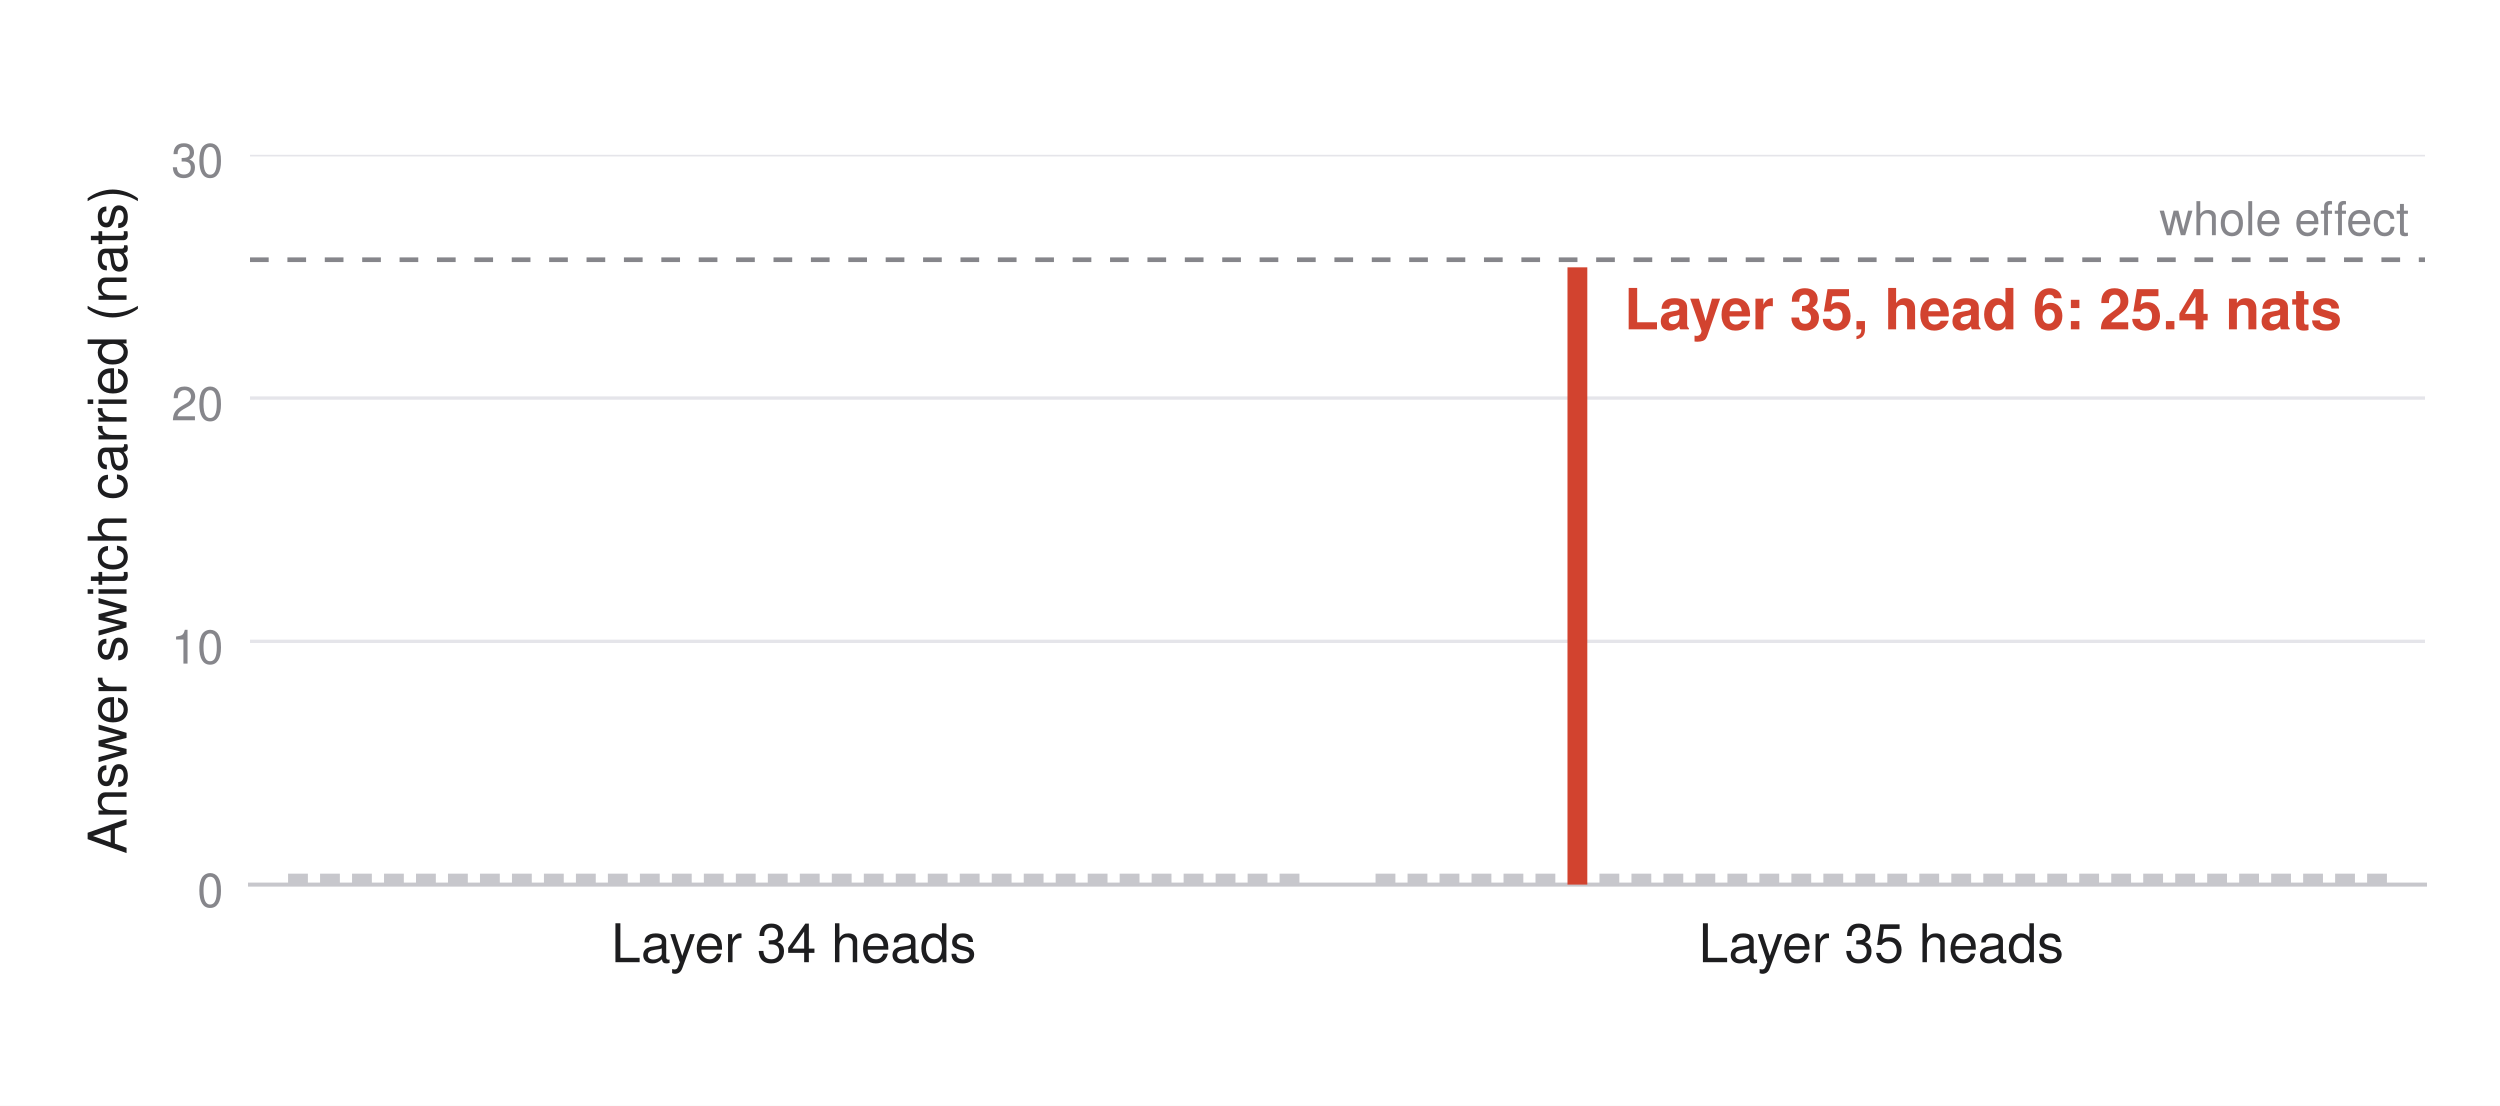
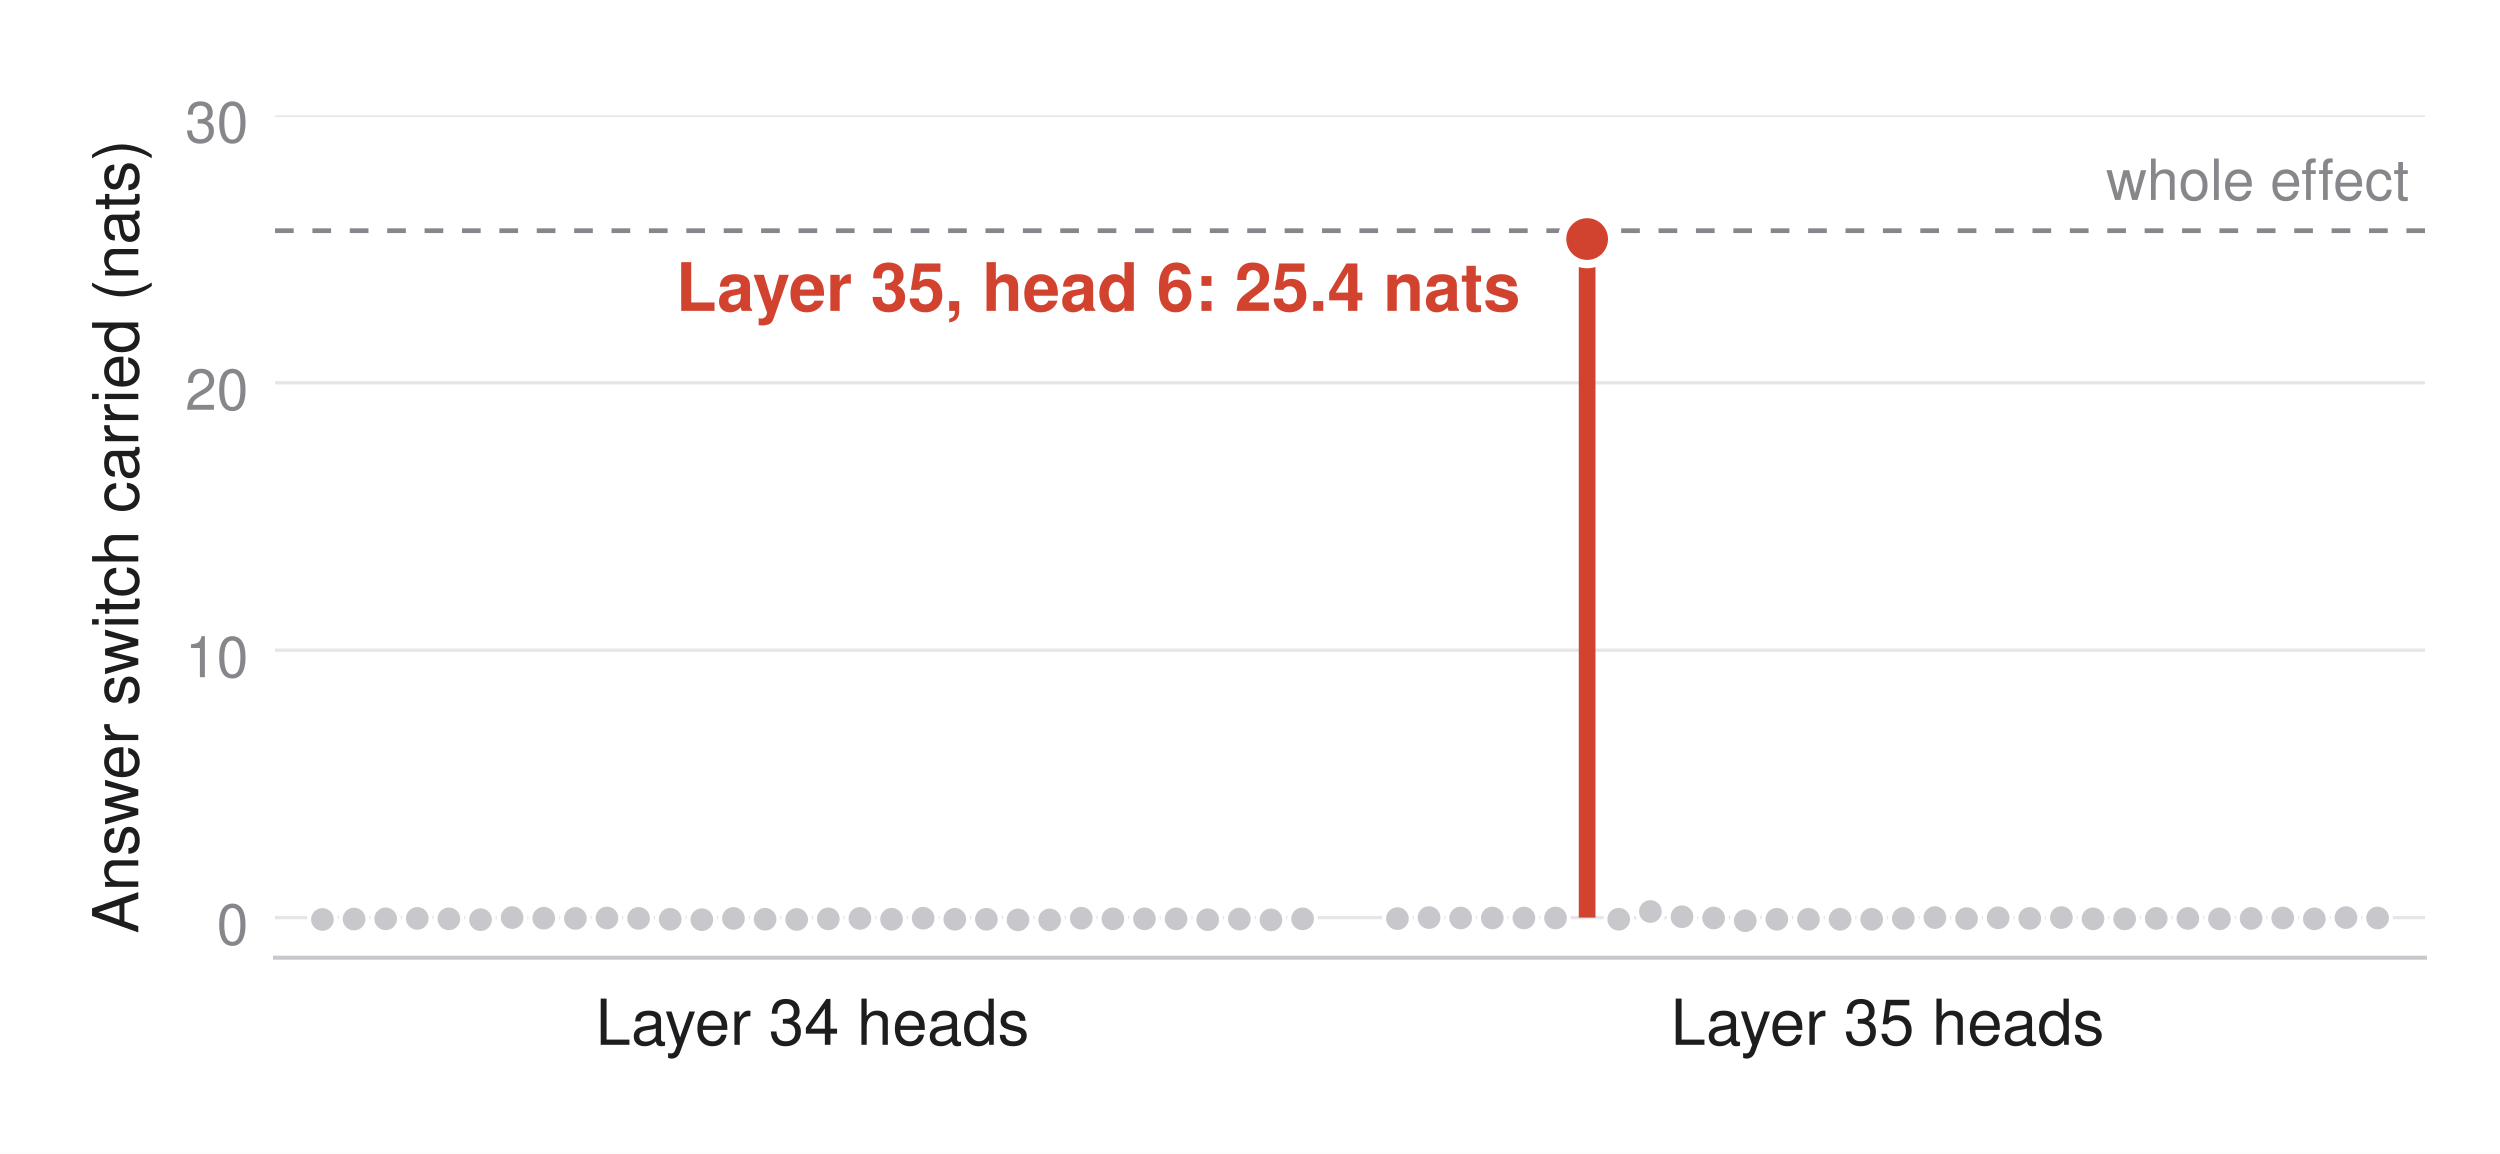
- <svg xmlns="http://www.w3.org/2000/svg" width="748.8pt" height="331.2pt" viewBox="0 0 748.8 331.2" version="1.1">
+ <svg xmlns="http://www.w3.org/2000/svg" xmlns:xlink="http://www.w3.org/1999/xlink" width="748.8pt" height="345.6pt" viewBox="0 0 748.8 345.6" version="1.1">
  <defs>
    <style type="text/css">*{stroke-linejoin: round; stroke-linecap: butt}</style>
  </defs>
  <g id="figure_1">
    <g id="patch_1">
-       <path d="M 0 331.2  L 748.8 331.2  L 748.8 0  L 0 0  z " style="fill: #ffffff" />
+       <path d="M 0 345.6  L 748.8 345.6  L 748.8 0  L 0 0  z " style="fill: #ffffff" />
    </g>
    <g id="axes_1">
      <g id="patch_2">
-         <path d="M 74.88 264.96  L 726.336 264.96  L 726.336 46.368  L 74.88 46.368  z " style="fill: #ffffff" />
+         <path d="M 82.368 286.848  L 726.336 286.848  L 726.336 34.56  L 82.368 34.56  z " style="fill: #ffffff" />
      </g>
      <g id="matplotlib.axis_1">
        <g id="xtick_1">
          <g id="line2d_1" />
          <g id="text_1">
-             <text style="font-size: 16px; font-family: 'Helvetica Neue', 'Helvetica', 'Arial', 'DejaVu Sans'; text-anchor: middle; fill: #1d1d1f" x="237.744" y="288.192" transform="rotate(-0 237.744 288.192)">Layer 34 heads</text>
+             <text style="font-size: 19px; font-family: 'Helvetica Neue', 'Helvetica', 'Arial', 'DejaVu Sans'; text-anchor: middle; fill: #1d1d1f" x="243.36" y="312.936" transform="rotate(-0 243.36 312.936)">Layer 34 heads</text>
          </g>
        </g>
        <g id="xtick_2">
          <g id="line2d_2" />
          <g id="text_2">
-             <text style="font-size: 16px; font-family: 'Helvetica Neue', 'Helvetica', 'Arial', 'DejaVu Sans'; text-anchor: middle; fill: #1d1d1f" x="563.472" y="288.192" transform="rotate(-0 563.472 288.192)">Layer 35 heads</text>
+             <text style="font-size: 19px; font-family: 'Helvetica Neue', 'Helvetica', 'Arial', 'DejaVu Sans'; text-anchor: middle; fill: #1d1d1f" x="565.344" y="312.936" transform="rotate(-0 565.344 312.936)">Layer 35 heads</text>
          </g>
        </g>
      </g>
      <g id="matplotlib.axis_2">
        <g id="ytick_1">
          <g id="line2d_3">
-             <path d="M 74.88 264.96  L 726.336 264.96  " clip-path="url(#p978ae9f4e5)" style="fill: none; stroke: #e5e5ea; stroke-linecap: square" />
+             <path d="M 82.368 274.834  L 726.336 274.834  " clip-path="url(#p1aca2ccb68)" style="fill: none; stroke: #e5e5ea; stroke-linecap: square" />
          </g>
          <g id="line2d_4" />
          <g id="text_3">
-             <text style="font-size: 14px; font-family: 'Helvetica Neue', 'Helvetica', 'Arial', 'DejaVu Sans'; text-anchor: end; fill: #86868b" x="66.88" y="271.624" transform="rotate(-0 66.88 271.624)">0</text>
+             <text style="font-size: 17px; font-family: 'Helvetica Neue', 'Helvetica', 'Arial', 'DejaVu Sans'; text-anchor: end; fill: #86868b" x="74.368" y="282.926" transform="rotate(-0 74.368 282.9263)">0</text>
          </g>
        </g>
        <g id="ytick_2">
          <g id="line2d_5">
-             <path d="M 74.88 192.096  L 726.336 192.096  " clip-path="url(#p978ae9f4e5)" style="fill: none; stroke: #e5e5ea; stroke-linecap: square" />
+             <path d="M 82.368 194.743  L 726.336 194.743  " clip-path="url(#p1aca2ccb68)" style="fill: none; stroke: #e5e5ea; stroke-linecap: square" />
          </g>
          <g id="line2d_6" />
          <g id="text_4">
-             <text style="font-size: 14px; font-family: 'Helvetica Neue', 'Helvetica', 'Arial', 'DejaVu Sans'; text-anchor: end; fill: #86868b" x="66.88" y="198.76" transform="rotate(-0 66.88 198.76)">10</text>
+             <text style="font-size: 17px; font-family: 'Helvetica Neue', 'Helvetica', 'Arial', 'DejaVu Sans'; text-anchor: end; fill: #86868b" x="74.368" y="202.835" transform="rotate(-0 74.368 202.8349)">10</text>
          </g>
        </g>
        <g id="ytick_3">
          <g id="line2d_7">
-             <path d="M 74.88 119.232  L 726.336 119.232  " clip-path="url(#p978ae9f4e5)" style="fill: none; stroke: #e5e5ea; stroke-linecap: square" />
+             <path d="M 82.368 114.651  L 726.336 114.651  " clip-path="url(#p1aca2ccb68)" style="fill: none; stroke: #e5e5ea; stroke-linecap: square" />
          </g>
          <g id="line2d_8" />
          <g id="text_5">
-             <text style="font-size: 14px; font-family: 'Helvetica Neue', 'Helvetica', 'Arial', 'DejaVu Sans'; text-anchor: end; fill: #86868b" x="66.88" y="125.896" transform="rotate(-0 66.88 125.896)">20</text>
+             <text style="font-size: 17px; font-family: 'Helvetica Neue', 'Helvetica', 'Arial', 'DejaVu Sans'; text-anchor: end; fill: #86868b" x="74.368" y="122.743" transform="rotate(-0 74.368 122.7434)">20</text>
          </g>
        </g>
        <g id="ytick_4">
          <g id="line2d_9">
-             <path d="M 74.88 46.368  L 726.336 46.368  " clip-path="url(#p978ae9f4e5)" style="fill: none; stroke: #e5e5ea; stroke-linecap: square" />
+             <path d="M 82.368 34.56  L 726.336 34.56  " clip-path="url(#p1aca2ccb68)" style="fill: none; stroke: #e5e5ea; stroke-linecap: square" />
          </g>
          <g id="line2d_10" />
          <g id="text_6">
-             <text style="font-size: 14px; font-family: 'Helvetica Neue', 'Helvetica', 'Arial', 'DejaVu Sans'; text-anchor: end; fill: #86868b" x="66.88" y="53.032" transform="rotate(-0 66.88 53.032)">30</text>
+             <text style="font-size: 17px; font-family: 'Helvetica Neue', 'Helvetica', 'Arial', 'DejaVu Sans'; text-anchor: end; fill: #86868b" x="74.368" y="42.652" transform="rotate(-0 74.368 42.652)">30</text>
          </g>
        </g>
        <g id="text_7">
-           <text style="font-size: 16px; font-family: 'Helvetica Neue', 'Helvetica', 'Arial', 'DejaVu Sans'; text-anchor: middle; fill: #1d1d1f" x="37.906" y="155.664" transform="rotate(-90 37.90575 155.664)">Answer switch carried (nats)</text>
+           <text style="font-size: 19px; font-family: 'Helvetica Neue', 'Helvetica', 'Arial', 'DejaVu Sans'; text-anchor: middle; fill: #1d1d1f" x="41.419" y="160.704" transform="rotate(-90 41.41913 160.704)">Answer switch carried (nats)</text>
        </g>
      </g>
      <g id="line2d_11">
-         <path d="M 74.88 77.791  L 726.336 77.791  " clip-path="url(#p978ae9f4e5)" style="fill: none; stroke-dasharray: 5.6,5.6; stroke-dashoffset: 0; stroke: #86868b; stroke-width: 1.4" />
+         <path d="M 82.368 69.099  L 726.336 69.099  " clip-path="url(#p1aca2ccb68)" style="fill: none; stroke-dasharray: 5.6,5.6; stroke-dashoffset: 0; stroke: #86868b; stroke-width: 1.4" />
      </g>
      <g id="patch_3">
-         <path d="M 74.88 264.96  L 726.336 264.96  " style="fill: none; stroke: #c7c7cc; stroke-width: 1.2; stroke-linejoin: miter; stroke-linecap: square" />
-       </g>
-       <g id="patch_4">
-         <path d="M 86.28 264.96  L 92.22 264.96  L 92.22 261.681  L 86.28 261.681  z " clip-path="url(#p978ae9f4e5)" style="fill: #c7c7cc" />
-       </g>
-       <g id="patch_5">
-         <path d="M 95.861 264.96  L 101.8 264.96  L 101.8 261.681  L 95.861 261.681  z " clip-path="url(#p978ae9f4e5)" style="fill: #c7c7cc" />
-       </g>
-       <g id="patch_6">
-         <path d="M 105.441 264.96  L 111.381 264.96  L 111.381 261.681  L 105.441 261.681  z " clip-path="url(#p978ae9f4e5)" style="fill: #c7c7cc" />
-       </g>
-       <g id="patch_7">
-         <path d="M 115.021 264.96  L 120.961 264.96  L 120.961 261.681  L 115.021 261.681  z " clip-path="url(#p978ae9f4e5)" style="fill: #c7c7cc" />
-       </g>
-       <g id="patch_8">
-         <path d="M 124.601 264.96  L 130.541 264.96  L 130.541 261.681  L 124.601 261.681  z " clip-path="url(#p978ae9f4e5)" style="fill: #c7c7cc" />
-       </g>
-       <g id="patch_9">
-         <path d="M 134.182 264.96  L 140.121 264.96  L 140.121 261.681  L 134.182 261.681  z " clip-path="url(#p978ae9f4e5)" style="fill: #c7c7cc" />
-       </g>
-       <g id="patch_10">
-         <path d="M 143.762 264.96  L 149.702 264.96  L 149.702 261.681  L 143.762 261.681  z " clip-path="url(#p978ae9f4e5)" style="fill: #c7c7cc" />
-       </g>
-       <g id="patch_11">
-         <path d="M 153.342 264.96  L 159.282 264.96  L 159.282 261.681  L 153.342 261.681  z " clip-path="url(#p978ae9f4e5)" style="fill: #c7c7cc" />
-       </g>
-       <g id="patch_12">
-         <path d="M 162.922 264.96  L 168.862 264.96  L 168.862 261.681  L 162.922 261.681  z " clip-path="url(#p978ae9f4e5)" style="fill: #c7c7cc" />
-       </g>
-       <g id="patch_13">
-         <path d="M 172.503 264.96  L 178.442 264.96  L 178.442 261.681  L 172.503 261.681  z " clip-path="url(#p978ae9f4e5)" style="fill: #c7c7cc" />
-       </g>
-       <g id="patch_14">
-         <path d="M 182.083 264.96  L 188.023 264.96  L 188.023 261.681  L 182.083 261.681  z " clip-path="url(#p978ae9f4e5)" style="fill: #c7c7cc" />
-       </g>
-       <g id="patch_15">
-         <path d="M 191.663 264.96  L 197.603 264.96  L 197.603 261.681  L 191.663 261.681  z " clip-path="url(#p978ae9f4e5)" style="fill: #c7c7cc" />
-       </g>
-       <g id="patch_16">
-         <path d="M 201.243 264.96  L 207.183 264.96  L 207.183 261.681  L 201.243 261.681  z " clip-path="url(#p978ae9f4e5)" style="fill: #c7c7cc" />
-       </g>
-       <g id="patch_17">
-         <path d="M 210.824 264.96  L 216.763 264.96  L 216.763 261.681  L 210.824 261.681  z " clip-path="url(#p978ae9f4e5)" style="fill: #c7c7cc" />
-       </g>
-       <g id="patch_18">
-         <path d="M 220.404 264.96  L 226.344 264.96  L 226.344 261.681  L 220.404 261.681  z " clip-path="url(#p978ae9f4e5)" style="fill: #c7c7cc" />
-       </g>
-       <g id="patch_19">
-         <path d="M 229.984 264.96  L 235.924 264.96  L 235.924 261.681  L 229.984 261.681  z " clip-path="url(#p978ae9f4e5)" style="fill: #c7c7cc" />
-       </g>
-       <g id="patch_20">
-         <path d="M 239.564 264.96  L 245.504 264.96  L 245.504 261.681  L 239.564 261.681  z " clip-path="url(#p978ae9f4e5)" style="fill: #c7c7cc" />
-       </g>
-       <g id="patch_21">
-         <path d="M 249.144 264.96  L 255.084 264.96  L 255.084 261.681  L 249.144 261.681  z " clip-path="url(#p978ae9f4e5)" style="fill: #c7c7cc" />
-       </g>
-       <g id="patch_22">
-         <path d="M 258.725 264.96  L 264.664 264.96  L 264.664 261.681  L 258.725 261.681  z " clip-path="url(#p978ae9f4e5)" style="fill: #c7c7cc" />
-       </g>
-       <g id="patch_23">
-         <path d="M 268.305 264.96  L 274.245 264.96  L 274.245 261.681  L 268.305 261.681  z " clip-path="url(#p978ae9f4e5)" style="fill: #c7c7cc" />
-       </g>
-       <g id="patch_24">
-         <path d="M 277.885 264.96  L 283.825 264.96  L 283.825 261.681  L 277.885 261.681  z " clip-path="url(#p978ae9f4e5)" style="fill: #c7c7cc" />
-       </g>
-       <g id="patch_25">
-         <path d="M 287.465 264.96  L 293.405 264.96  L 293.405 261.681  L 287.465 261.681  z " clip-path="url(#p978ae9f4e5)" style="fill: #c7c7cc" />
-       </g>
-       <g id="patch_26">
-         <path d="M 297.046 264.96  L 302.985 264.96  L 302.985 261.681  L 297.046 261.681  z " clip-path="url(#p978ae9f4e5)" style="fill: #c7c7cc" />
-       </g>
-       <g id="patch_27">
-         <path d="M 306.626 264.96  L 312.566 264.96  L 312.566 261.681  L 306.626 261.681  z " clip-path="url(#p978ae9f4e5)" style="fill: #c7c7cc" />
-       </g>
-       <g id="patch_28">
-         <path d="M 316.206 264.96  L 322.146 264.96  L 322.146 261.681  L 316.206 261.681  z " clip-path="url(#p978ae9f4e5)" style="fill: #c7c7cc" />
-       </g>
-       <g id="patch_29">
-         <path d="M 325.786 264.96  L 331.726 264.96  L 331.726 261.681  L 325.786 261.681  z " clip-path="url(#p978ae9f4e5)" style="fill: #c7c7cc" />
-       </g>
-       <g id="patch_30">
-         <path d="M 335.367 264.96  L 341.306 264.96  L 341.306 261.681  L 335.367 261.681  z " clip-path="url(#p978ae9f4e5)" style="fill: #c7c7cc" />
-       </g>
-       <g id="patch_31">
-         <path d="M 344.947 264.96  L 350.887 264.96  L 350.887 261.681  L 344.947 261.681  z " clip-path="url(#p978ae9f4e5)" style="fill: #c7c7cc" />
-       </g>
-       <g id="patch_32">
-         <path d="M 354.527 264.96  L 360.467 264.96  L 360.467 261.681  L 354.527 261.681  z " clip-path="url(#p978ae9f4e5)" style="fill: #c7c7cc" />
-       </g>
-       <g id="patch_33">
-         <path d="M 364.107 264.96  L 370.047 264.96  L 370.047 261.681  L 364.107 261.681  z " clip-path="url(#p978ae9f4e5)" style="fill: #c7c7cc" />
-       </g>
-       <g id="patch_34">
-         <path d="M 373.688 264.96  L 379.627 264.96  L 379.627 261.681  L 373.688 261.681  z " clip-path="url(#p978ae9f4e5)" style="fill: #c7c7cc" />
-       </g>
-       <g id="patch_35">
-         <path d="M 383.268 264.96  L 389.208 264.96  L 389.208 261.681  L 383.268 261.681  z " clip-path="url(#p978ae9f4e5)" style="fill: #c7c7cc" />
-       </g>
-       <g id="patch_36">
-         <path d="M 412.008 264.96  L 417.948 264.96  L 417.948 261.681  L 412.008 261.681  z " clip-path="url(#p978ae9f4e5)" style="fill: #c7c7cc" />
-       </g>
-       <g id="patch_37">
-         <path d="M 421.589 264.96  L 427.528 264.96  L 427.528 261.681  L 421.589 261.681  z " clip-path="url(#p978ae9f4e5)" style="fill: #c7c7cc" />
-       </g>
-       <g id="patch_38">
-         <path d="M 431.169 264.96  L 437.109 264.96  L 437.109 261.681  L 431.169 261.681  z " clip-path="url(#p978ae9f4e5)" style="fill: #c7c7cc" />
-       </g>
-       <g id="patch_39">
-         <path d="M 440.749 264.96  L 446.689 264.96  L 446.689 261.681  L 440.749 261.681  z " clip-path="url(#p978ae9f4e5)" style="fill: #c7c7cc" />
-       </g>
-       <g id="patch_40">
-         <path d="M 450.329 264.96  L 456.269 264.96  L 456.269 261.681  L 450.329 261.681  z " clip-path="url(#p978ae9f4e5)" style="fill: #c7c7cc" />
-       </g>
-       <g id="patch_41">
-         <path d="M 459.91 264.96  L 465.849 264.96  L 465.849 261.681  L 459.91 261.681  z " clip-path="url(#p978ae9f4e5)" style="fill: #c7c7cc" />
-       </g>
-       <g id="patch_42">
-         <path d="M 469.49 264.96  L 475.43 264.96  L 475.43 80.068  L 469.49 80.068  z " clip-path="url(#p978ae9f4e5)" style="fill: #d2432f" />
+         <path d="M 82.368 286.848  L 726.336 286.848  " style="fill: none; stroke: #c7c7cc; stroke-width: 1.2; stroke-linejoin: miter; stroke-linecap: square" />
+       </g>
+       <g id="line2d_12">
+         <defs>
+           <path id="m13769403a3" d="M 0 4  C 1.061 4 2.078 3.579 2.828 2.828  C 3.579 2.078 4 1.061 4 0  C 4 -1.061 3.579 -2.078 2.828 -2.828  C 2.078 -3.579 1.061 -4 0 -4  C -1.061 -4 -2.078 -3.579 -2.828 -2.828  C -3.579 -2.078 -4 -1.061 -4 0  C -4 1.061 -3.579 2.078 -2.828 2.828  C -2.078 3.579 -1.061 4 0 4  z " style="stroke: #ffffff; stroke-width: 1.2" />
+         </defs>
+         <g clip-path="url(#p1aca2ccb68)">
+           <use xlink:href="#m13769403a3" x="96.573" y="275.397" style="fill: #c7c7cc; stroke: #ffffff; stroke-width: 1.2" />
+         </g>
+       </g>
+       <g id="line2d_13">
+         <g clip-path="url(#p1aca2ccb68)">
+           <use xlink:href="#m13769403a3" x="106.043" y="275.272" style="fill: #c7c7cc; stroke: #ffffff; stroke-width: 1.2" />
+         </g>
+       </g>
+       <g id="line2d_14">
+         <g clip-path="url(#p1aca2ccb68)">
+           <use xlink:href="#m13769403a3" x="115.513" y="275.21" style="fill: #c7c7cc; stroke: #ffffff; stroke-width: 1.2" />
+         </g>
+       </g>
+       <g id="line2d_15">
+         <g clip-path="url(#p1aca2ccb68)">
+           <use xlink:href="#m13769403a3" x="124.984" y="275.085" style="fill: #c7c7cc; stroke: #ffffff; stroke-width: 1.2" />
+         </g>
+       </g>
+       <g id="line2d_16">
+         <g clip-path="url(#p1aca2ccb68)">
+           <use xlink:href="#m13769403a3" x="134.454" y="275.21" style="fill: #c7c7cc; stroke: #ffffff; stroke-width: 1.2" />
+         </g>
+       </g>
+       <g id="line2d_17">
+         <g clip-path="url(#p1aca2ccb68)">
+           <use xlink:href="#m13769403a3" x="143.924" y="275.46" style="fill: #c7c7cc; stroke: #ffffff; stroke-width: 1.2" />
+         </g>
+       </g>
+       <g id="line2d_18">
+         <g clip-path="url(#p1aca2ccb68)">
+           <use xlink:href="#m13769403a3" x="153.394" y="274.834" style="fill: #c7c7cc; stroke: #ffffff; stroke-width: 1.2" />
+         </g>
+       </g>
+       <g id="line2d_19">
+         <g clip-path="url(#p1aca2ccb68)">
+           <use xlink:href="#m13769403a3" x="162.864" y="275.022" style="fill: #c7c7cc; stroke: #ffffff; stroke-width: 1.2" />
+         </g>
+       </g>
+       <g id="line2d_20">
+         <g clip-path="url(#p1aca2ccb68)">
+           <use xlink:href="#m13769403a3" x="172.334" y="275.085" style="fill: #c7c7cc; stroke: #ffffff; stroke-width: 1.2" />
+         </g>
+       </g>
+       <g id="line2d_21">
+         <g clip-path="url(#p1aca2ccb68)">
+           <use xlink:href="#m13769403a3" x="181.804" y="274.959" style="fill: #c7c7cc; stroke: #ffffff; stroke-width: 1.2" />
+         </g>
+       </g>
+       <g id="line2d_22">
+         <g clip-path="url(#p1aca2ccb68)">
+           <use xlink:href="#m13769403a3" x="191.274" y="275.085" style="fill: #c7c7cc; stroke: #ffffff; stroke-width: 1.2" />
+         </g>
+       </g>
+       <g id="line2d_23">
+         <g clip-path="url(#p1aca2ccb68)">
+           <use xlink:href="#m13769403a3" x="200.744" y="275.335" style="fill: #c7c7cc; stroke: #ffffff; stroke-width: 1.2" />
+         </g>
+       </g>
+       <g id="line2d_24">
+         <g clip-path="url(#p1aca2ccb68)">
+           <use xlink:href="#m13769403a3" x="210.215" y="275.46" style="fill: #c7c7cc; stroke: #ffffff; stroke-width: 1.2" />
+         </g>
+       </g>
+       <g id="line2d_25">
+         <g clip-path="url(#p1aca2ccb68)">
+           <use xlink:href="#m13769403a3" x="219.685" y="275.085" style="fill: #c7c7cc; stroke: #ffffff; stroke-width: 1.2" />
+         </g>
+       </g>
+       <g id="line2d_26">
+         <g clip-path="url(#p1aca2ccb68)">
+           <use xlink:href="#m13769403a3" x="229.155" y="275.335" style="fill: #c7c7cc; stroke: #ffffff; stroke-width: 1.2" />
+         </g>
+       </g>
+       <g id="line2d_27">
+         <g clip-path="url(#p1aca2ccb68)">
+           <use xlink:href="#m13769403a3" x="238.625" y="275.397" style="fill: #c7c7cc; stroke: #ffffff; stroke-width: 1.2" />
+         </g>
+       </g>
+       <g id="line2d_28">
+         <g clip-path="url(#p1aca2ccb68)">
+           <use xlink:href="#m13769403a3" x="248.095" y="275.21" style="fill: #c7c7cc; stroke: #ffffff; stroke-width: 1.2" />
+         </g>
+       </g>
+       <g id="line2d_29">
+         <g clip-path="url(#p1aca2ccb68)">
+           <use xlink:href="#m13769403a3" x="257.565" y="275.085" style="fill: #c7c7cc; stroke: #ffffff; stroke-width: 1.2" />
+         </g>
+       </g>
+       <g id="line2d_30">
+         <g clip-path="url(#p1aca2ccb68)">
+           <use xlink:href="#m13769403a3" x="267.035" y="275.335" style="fill: #c7c7cc; stroke: #ffffff; stroke-width: 1.2" />
+         </g>
+       </g>
+       <g id="line2d_31">
+         <g clip-path="url(#p1aca2ccb68)">
+           <use xlink:href="#m13769403a3" x="276.505" y="275.022" style="fill: #c7c7cc; stroke: #ffffff; stroke-width: 1.2" />
+         </g>
+       </g>
+       <g id="line2d_32">
+         <g clip-path="url(#p1aca2ccb68)">
+           <use xlink:href="#m13769403a3" x="285.976" y="275.335" style="fill: #c7c7cc; stroke: #ffffff; stroke-width: 1.2" />
+         </g>
+       </g>
+       <g id="line2d_33">
+         <g clip-path="url(#p1aca2ccb68)">
+           <use xlink:href="#m13769403a3" x="295.446" y="275.335" style="fill: #c7c7cc; stroke: #ffffff; stroke-width: 1.2" />
+         </g>
+       </g>
+       <g id="line2d_34">
+         <g clip-path="url(#p1aca2ccb68)">
+           <use xlink:href="#m13769403a3" x="304.916" y="275.523" style="fill: #c7c7cc; stroke: #ffffff; stroke-width: 1.2" />
+         </g>
+       </g>
+       <g id="line2d_35">
+         <g clip-path="url(#p1aca2ccb68)">
+           <use xlink:href="#m13769403a3" x="314.386" y="275.523" style="fill: #c7c7cc; stroke: #ffffff; stroke-width: 1.2" />
+         </g>
+       </g>
+       <g id="line2d_36">
+         <g clip-path="url(#p1aca2ccb68)">
+           <use xlink:href="#m13769403a3" x="323.856" y="275.022" style="fill: #c7c7cc; stroke: #ffffff; stroke-width: 1.2" />
+         </g>
+       </g>
+       <g id="line2d_37">
+         <g clip-path="url(#p1aca2ccb68)">
+           <use xlink:href="#m13769403a3" x="333.326" y="275.21" style="fill: #c7c7cc; stroke: #ffffff; stroke-width: 1.2" />
+         </g>
+       </g>
+       <g id="line2d_38">
+         <g clip-path="url(#p1aca2ccb68)">
+           <use xlink:href="#m13769403a3" x="342.796" y="275.21" style="fill: #c7c7cc; stroke: #ffffff; stroke-width: 1.2" />
+         </g>
+       </g>
+       <g id="line2d_39">
+         <g clip-path="url(#p1aca2ccb68)">
+           <use xlink:href="#m13769403a3" x="352.266" y="275.21" style="fill: #c7c7cc; stroke: #ffffff; stroke-width: 1.2" />
+         </g>
+       </g>
+       <g id="line2d_40">
+         <g clip-path="url(#p1aca2ccb68)">
+           <use xlink:href="#m13769403a3" x="361.736" y="275.46" style="fill: #c7c7cc; stroke: #ffffff; stroke-width: 1.2" />
+         </g>
+       </g>
+       <g id="line2d_41">
+         <g clip-path="url(#p1aca2ccb68)">
+           <use xlink:href="#m13769403a3" x="371.207" y="275.272" style="fill: #c7c7cc; stroke: #ffffff; stroke-width: 1.2" />
+         </g>
+       </g>
+       <g id="line2d_42">
+         <g clip-path="url(#p1aca2ccb68)">
+           <use xlink:href="#m13769403a3" x="380.677" y="275.523" style="fill: #c7c7cc; stroke: #ffffff; stroke-width: 1.2" />
+         </g>
+       </g>
+       <g id="line2d_43">
+         <g clip-path="url(#p1aca2ccb68)">
+           <use xlink:href="#m13769403a3" x="390.147" y="275.21" style="fill: #c7c7cc; stroke: #ffffff; stroke-width: 1.2" />
+         </g>
+       </g>
+       <g id="line2d_44">
+         <g clip-path="url(#p1aca2ccb68)">
+           <use xlink:href="#m13769403a3" x="418.557" y="275.147" style="fill: #c7c7cc; stroke: #ffffff; stroke-width: 1.2" />
+         </g>
+       </g>
+       <g id="line2d_45">
+         <g clip-path="url(#p1aca2ccb68)">
+           <use xlink:href="#m13769403a3" x="428.027" y="274.834" style="fill: #c7c7cc; stroke: #ffffff; stroke-width: 1.2" />
+         </g>
+       </g>
+       <g id="line2d_46">
+         <g clip-path="url(#p1aca2ccb68)">
+           <use xlink:href="#m13769403a3" x="437.497" y="274.959" style="fill: #c7c7cc; stroke: #ffffff; stroke-width: 1.2" />
+         </g>
+       </g>
+       <g id="line2d_47">
+         <g clip-path="url(#p1aca2ccb68)">
+           <use xlink:href="#m13769403a3" x="446.968" y="274.959" style="fill: #c7c7cc; stroke: #ffffff; stroke-width: 1.2" />
+         </g>
+       </g>
+       <g id="line2d_48">
+         <g clip-path="url(#p1aca2ccb68)">
+           <use xlink:href="#m13769403a3" x="456.438" y="274.959" style="fill: #c7c7cc; stroke: #ffffff; stroke-width: 1.2" />
+         </g>
+       </g>
+       <g id="line2d_49">
+         <g clip-path="url(#p1aca2ccb68)">
+           <use xlink:href="#m13769403a3" x="465.908" y="274.959" style="fill: #c7c7cc; stroke: #ffffff; stroke-width: 1.2" />
+         </g>
+       </g>
+       <g id="line2d_50">
+         <path d="M 475.378 274.834  L 475.378 71.602  " clip-path="url(#p1aca2ccb68)" style="fill: none; stroke: #d2432f; stroke-width: 5" />
      </g>
      <g id="text_8">
-         <text style="font-weight: 700; font-size: 17px; font-family: 'Helvetica Neue', 'Helvetica', 'Arial', 'DejaVu Sans'; text-anchor: start; fill: #d2432f" x="486.46" y="98.643" transform="rotate(-0 486.4598 98.6426)">Layer 35, head 6: 25.4 nats</text>
-       </g>
-       <g id="patch_43">
-         <path d="M 479.07 264.96  L 485.01 264.96  L 485.01 261.681  L 479.07 261.681  z " clip-path="url(#p978ae9f4e5)" style="fill: #c7c7cc" />
-       </g>
-       <g id="patch_44">
-         <path d="M 488.65 264.96  L 494.59 264.96  L 494.59 261.681  L 488.65 261.681  z " clip-path="url(#p978ae9f4e5)" style="fill: #c7c7cc" />
-       </g>
-       <g id="patch_45">
-         <path d="M 498.231 264.96  L 504.17 264.96  L 504.17 261.681  L 498.231 261.681  z " clip-path="url(#p978ae9f4e5)" style="fill: #c7c7cc" />
-       </g>
-       <g id="patch_46">
-         <path d="M 507.811 264.96  L 513.751 264.96  L 513.751 261.681  L 507.811 261.681  z " clip-path="url(#p978ae9f4e5)" style="fill: #c7c7cc" />
-       </g>
-       <g id="patch_47">
-         <path d="M 517.391 264.96  L 523.331 264.96  L 523.331 261.681  L 517.391 261.681  z " clip-path="url(#p978ae9f4e5)" style="fill: #c7c7cc" />
-       </g>
-       <g id="patch_48">
-         <path d="M 526.971 264.96  L 532.911 264.96  L 532.911 261.681  L 526.971 261.681  z " clip-path="url(#p978ae9f4e5)" style="fill: #c7c7cc" />
-       </g>
-       <g id="patch_49">
-         <path d="M 536.552 264.96  L 542.491 264.96  L 542.491 261.681  L 536.552 261.681  z " clip-path="url(#p978ae9f4e5)" style="fill: #c7c7cc" />
-       </g>
-       <g id="patch_50">
-         <path d="M 546.132 264.96  L 552.072 264.96  L 552.072 261.681  L 546.132 261.681  z " clip-path="url(#p978ae9f4e5)" style="fill: #c7c7cc" />
-       </g>
-       <g id="patch_51">
-         <path d="M 555.712 264.96  L 561.652 264.96  L 561.652 261.681  L 555.712 261.681  z " clip-path="url(#p978ae9f4e5)" style="fill: #c7c7cc" />
-       </g>
-       <g id="patch_52">
-         <path d="M 565.292 264.96  L 571.232 264.96  L 571.232 261.681  L 565.292 261.681  z " clip-path="url(#p978ae9f4e5)" style="fill: #c7c7cc" />
-       </g>
-       <g id="patch_53">
-         <path d="M 574.872 264.96  L 580.812 264.96  L 580.812 261.681  L 574.872 261.681  z " clip-path="url(#p978ae9f4e5)" style="fill: #c7c7cc" />
-       </g>
-       <g id="patch_54">
-         <path d="M 584.453 264.96  L 590.392 264.96  L 590.392 261.681  L 584.453 261.681  z " clip-path="url(#p978ae9f4e5)" style="fill: #c7c7cc" />
-       </g>
-       <g id="patch_55">
-         <path d="M 594.033 264.96  L 599.973 264.96  L 599.973 261.681  L 594.033 261.681  z " clip-path="url(#p978ae9f4e5)" style="fill: #c7c7cc" />
-       </g>
-       <g id="patch_56">
-         <path d="M 603.613 264.96  L 609.553 264.96  L 609.553 261.681  L 603.613 261.681  z " clip-path="url(#p978ae9f4e5)" style="fill: #c7c7cc" />
-       </g>
-       <g id="patch_57">
-         <path d="M 613.193 264.96  L 619.133 264.96  L 619.133 261.681  L 613.193 261.681  z " clip-path="url(#p978ae9f4e5)" style="fill: #c7c7cc" />
-       </g>
-       <g id="patch_58">
-         <path d="M 622.774 264.96  L 628.713 264.96  L 628.713 261.681  L 622.774 261.681  z " clip-path="url(#p978ae9f4e5)" style="fill: #c7c7cc" />
-       </g>
-       <g id="patch_59">
-         <path d="M 632.354 264.96  L 638.294 264.96  L 638.294 261.681  L 632.354 261.681  z " clip-path="url(#p978ae9f4e5)" style="fill: #c7c7cc" />
-       </g>
-       <g id="patch_60">
-         <path d="M 641.934 264.96  L 647.874 264.96  L 647.874 261.681  L 641.934 261.681  z " clip-path="url(#p978ae9f4e5)" style="fill: #c7c7cc" />
-       </g>
-       <g id="patch_61">
-         <path d="M 651.514 264.96  L 657.454 264.96  L 657.454 261.681  L 651.514 261.681  z " clip-path="url(#p978ae9f4e5)" style="fill: #c7c7cc" />
-       </g>
-       <g id="patch_62">
-         <path d="M 661.095 264.96  L 667.034 264.96  L 667.034 261.681  L 661.095 261.681  z " clip-path="url(#p978ae9f4e5)" style="fill: #c7c7cc" />
-       </g>
-       <g id="patch_63">
-         <path d="M 670.675 264.96  L 676.615 264.96  L 676.615 261.681  L 670.675 261.681  z " clip-path="url(#p978ae9f4e5)" style="fill: #c7c7cc" />
-       </g>
-       <g id="patch_64">
-         <path d="M 680.255 264.96  L 686.195 264.96  L 686.195 261.681  L 680.255 261.681  z " clip-path="url(#p978ae9f4e5)" style="fill: #c7c7cc" />
-       </g>
-       <g id="patch_65">
-         <path d="M 689.835 264.96  L 695.775 264.96  L 695.775 261.681  L 689.835 261.681  z " clip-path="url(#p978ae9f4e5)" style="fill: #c7c7cc" />
-       </g>
-       <g id="patch_66">
-         <path d="M 699.416 264.96  L 705.355 264.96  L 705.355 261.681  L 699.416 261.681  z " clip-path="url(#p978ae9f4e5)" style="fill: #c7c7cc" />
-       </g>
-       <g id="patch_67">
-         <path d="M 708.996 264.96  L 714.936 264.96  L 714.936 261.681  L 708.996 261.681  z " clip-path="url(#p978ae9f4e5)" style="fill: #c7c7cc" />
+         <text style="font-weight: 700; font-size: 20px; font-family: 'Helvetica Neue', 'Helvetica', 'Arial', 'DejaVu Sans'; text-anchor: end; fill: #d2432f" x="455.378" y="93.102" transform="rotate(-0 455.3779 93.10229)">Layer 35, head 6: 25.4 nats</text>
+       </g>
+       <g id="line2d_51">
+         <g clip-path="url(#p1aca2ccb68)">
+           <use xlink:href="#m13769403a3" x="484.848" y="275.335" style="fill: #c7c7cc; stroke: #ffffff; stroke-width: 1.2" />
+         </g>
+       </g>
+       <g id="line2d_52">
+         <g clip-path="url(#p1aca2ccb68)">
+           <use xlink:href="#m13769403a3" x="494.318" y="273.02" style="fill: #c7c7cc; stroke: #ffffff; stroke-width: 1.2" />
+         </g>
+       </g>
+       <g id="line2d_53">
+         <g clip-path="url(#p1aca2ccb68)">
+           <use xlink:href="#m13769403a3" x="503.788" y="274.584" style="fill: #c7c7cc; stroke: #ffffff; stroke-width: 1.2" />
+         </g>
+       </g>
+       <g id="line2d_54">
+         <g clip-path="url(#p1aca2ccb68)">
+           <use xlink:href="#m13769403a3" x="513.258" y="274.959" style="fill: #c7c7cc; stroke: #ffffff; stroke-width: 1.2" />
+         </g>
+       </g>
+       <g id="line2d_55">
+         <g clip-path="url(#p1aca2ccb68)">
+           <use xlink:href="#m13769403a3" x="522.728" y="275.773" style="fill: #c7c7cc; stroke: #ffffff; stroke-width: 1.2" />
+         </g>
+       </g>
+       <g id="line2d_56">
+         <g clip-path="url(#p1aca2ccb68)">
+           <use xlink:href="#m13769403a3" x="532.199" y="275.335" style="fill: #c7c7cc; stroke: #ffffff; stroke-width: 1.2" />
+         </g>
+       </g>
+       <g id="line2d_57">
+         <g clip-path="url(#p1aca2ccb68)">
+           <use xlink:href="#m13769403a3" x="541.669" y="275.335" style="fill: #c7c7cc; stroke: #ffffff; stroke-width: 1.2" />
+         </g>
+       </g>
+       <g id="line2d_58">
+         <g clip-path="url(#p1aca2ccb68)">
+           <use xlink:href="#m13769403a3" x="551.139" y="275.335" style="fill: #c7c7cc; stroke: #ffffff; stroke-width: 1.2" />
+         </g>
+       </g>
+       <g id="line2d_59">
+         <g clip-path="url(#p1aca2ccb68)">
+           <use xlink:href="#m13769403a3" x="560.609" y="275.335" style="fill: #c7c7cc; stroke: #ffffff; stroke-width: 1.2" />
+         </g>
+       </g>
+       <g id="line2d_60">
+         <g clip-path="url(#p1aca2ccb68)">
+           <use xlink:href="#m13769403a3" x="570.079" y="275.085" style="fill: #c7c7cc; stroke: #ffffff; stroke-width: 1.2" />
+         </g>
+       </g>
+       <g id="line2d_61">
+         <g clip-path="url(#p1aca2ccb68)">
+           <use xlink:href="#m13769403a3" x="579.549" y="274.834" style="fill: #c7c7cc; stroke: #ffffff; stroke-width: 1.2" />
+         </g>
+       </g>
+       <g id="line2d_62">
+         <g clip-path="url(#p1aca2ccb68)">
+           <use xlink:href="#m13769403a3" x="589.019" y="275.147" style="fill: #c7c7cc; stroke: #ffffff; stroke-width: 1.2" />
+         </g>
+       </g>
+       <g id="line2d_63">
+         <g clip-path="url(#p1aca2ccb68)">
+           <use xlink:href="#m13769403a3" x="598.489" y="274.897" style="fill: #c7c7cc; stroke: #ffffff; stroke-width: 1.2" />
+         </g>
+       </g>
+       <g id="line2d_64">
+         <g clip-path="url(#p1aca2ccb68)">
+           <use xlink:href="#m13769403a3" x="607.96" y="275.085" style="fill: #c7c7cc; stroke: #ffffff; stroke-width: 1.2" />
+         </g>
+       </g>
+       <g id="line2d_65">
+         <g clip-path="url(#p1aca2ccb68)">
+           <use xlink:href="#m13769403a3" x="617.43" y="274.834" style="fill: #c7c7cc; stroke: #ffffff; stroke-width: 1.2" />
+         </g>
+       </g>
+       <g id="line2d_66">
+         <g clip-path="url(#p1aca2ccb68)">
+           <use xlink:href="#m13769403a3" x="626.9" y="275.21" style="fill: #c7c7cc; stroke: #ffffff; stroke-width: 1.2" />
+         </g>
+       </g>
+       <g id="line2d_67">
+         <g clip-path="url(#p1aca2ccb68)">
+           <use xlink:href="#m13769403a3" x="636.37" y="275.21" style="fill: #c7c7cc; stroke: #ffffff; stroke-width: 1.2" />
+         </g>
+       </g>
+       <g id="line2d_68">
+         <g clip-path="url(#p1aca2ccb68)">
+           <use xlink:href="#m13769403a3" x="645.84" y="275.085" style="fill: #c7c7cc; stroke: #ffffff; stroke-width: 1.2" />
+         </g>
+       </g>
+       <g id="line2d_69">
+         <g clip-path="url(#p1aca2ccb68)">
+           <use xlink:href="#m13769403a3" x="655.31" y="275.085" style="fill: #c7c7cc; stroke: #ffffff; stroke-width: 1.2" />
+         </g>
+       </g>
+       <g id="line2d_70">
+         <g clip-path="url(#p1aca2ccb68)">
+           <use xlink:href="#m13769403a3" x="664.78" y="275.21" style="fill: #c7c7cc; stroke: #ffffff; stroke-width: 1.2" />
+         </g>
+       </g>
+       <g id="line2d_71">
+         <g clip-path="url(#p1aca2ccb68)">
+           <use xlink:href="#m13769403a3" x="674.25" y="275.085" style="fill: #c7c7cc; stroke: #ffffff; stroke-width: 1.2" />
+         </g>
+       </g>
+       <g id="line2d_72">
+         <g clip-path="url(#p1aca2ccb68)">
+           <use xlink:href="#m13769403a3" x="683.72" y="274.959" style="fill: #c7c7cc; stroke: #ffffff; stroke-width: 1.2" />
+         </g>
+       </g>
+       <g id="line2d_73">
+         <g clip-path="url(#p1aca2ccb68)">
+           <use xlink:href="#m13769403a3" x="693.191" y="275.21" style="fill: #c7c7cc; stroke: #ffffff; stroke-width: 1.2" />
+         </g>
+       </g>
+       <g id="line2d_74">
+         <g clip-path="url(#p1aca2ccb68)">
+           <use xlink:href="#m13769403a3" x="702.661" y="274.834" style="fill: #c7c7cc; stroke: #ffffff; stroke-width: 1.2" />
+         </g>
+       </g>
+       <g id="line2d_75">
+         <g clip-path="url(#p1aca2ccb68)">
+           <use xlink:href="#m13769403a3" x="712.131" y="274.959" style="fill: #c7c7cc; stroke: #ffffff; stroke-width: 1.2" />
+         </g>
      </g>
      <g id="text_9">
-         <text style="font-size: 14px; font-family: 'Helvetica Neue', 'Helvetica', 'Arial', 'DejaVu Sans'; text-anchor: end; fill: #86868b" x="721.546" y="70.437" transform="rotate(-0 721.5459 70.43676)">whole effect</text>
+         <text style="font-size: 17px; font-family: 'Helvetica Neue', 'Helvetica', 'Arial', 'DejaVu Sans'; text-anchor: end; fill: #86868b" x="721.601" y="59.872" transform="rotate(-0 721.6009 59.87203)">whole effect</text>
+       </g>
+       <g id="line2d_76">
+         <defs>
+           <path id="m2ad93fb4aa" d="M 0 7.5  C 1.989 7.5 3.897 6.71 5.303 5.303  C 6.71 3.897 7.5 1.989 7.5 0  C 7.5 -1.989 6.71 -3.897 5.303 -5.303  C 3.897 -6.71 1.989 -7.5 0 -7.5  C -1.989 -7.5 -3.897 -6.71 -5.303 -5.303  C -6.71 -3.897 -7.5 -1.989 -7.5 0  C -7.5 1.989 -6.71 3.897 -5.303 5.303  C -3.897 6.71 -1.989 7.5 0 7.5  z " style="stroke: #ffffff; stroke-width: 2.5" />
+         </defs>
+         <g clip-path="url(#p1aca2ccb68)">
+           <use xlink:href="#m2ad93fb4aa" x="475.378" y="71.602" style="fill: #d2432f; stroke: #ffffff; stroke-width: 2.5" />
+         </g>
      </g>
    </g>
  </g>
  <defs>
-     <clipPath id="p978ae9f4e5">
-       <rect x="74.88" y="46.368" width="651.456" height="218.592" />
+     <clipPath id="p1aca2ccb68">
+       <rect x="82.368" y="34.56" width="643.968" height="252.288" />
    </clipPath>
  </defs>
</svg>
